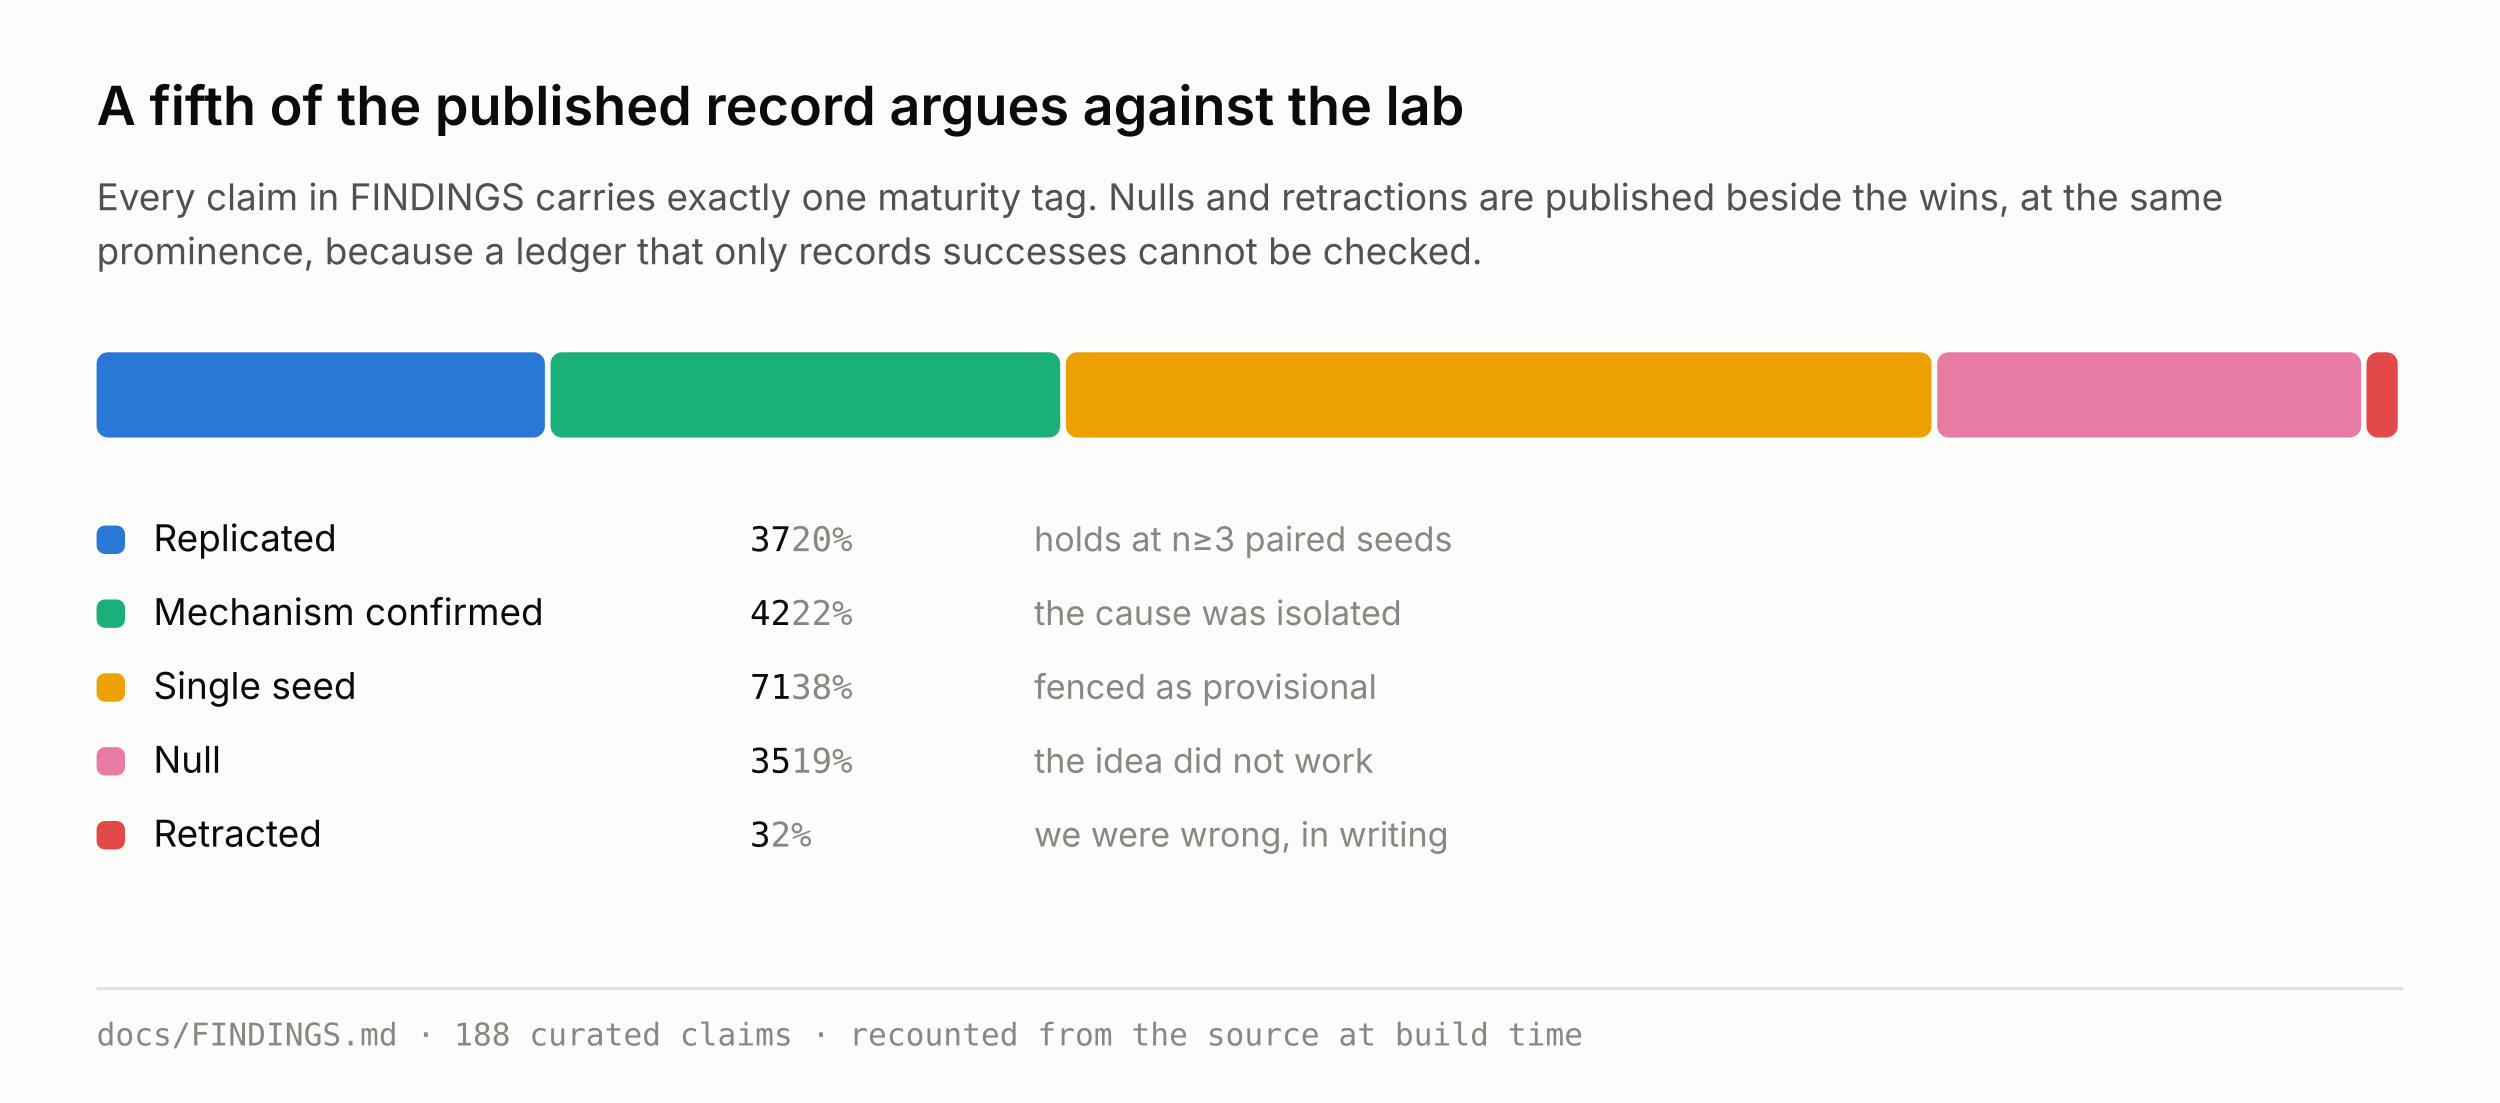
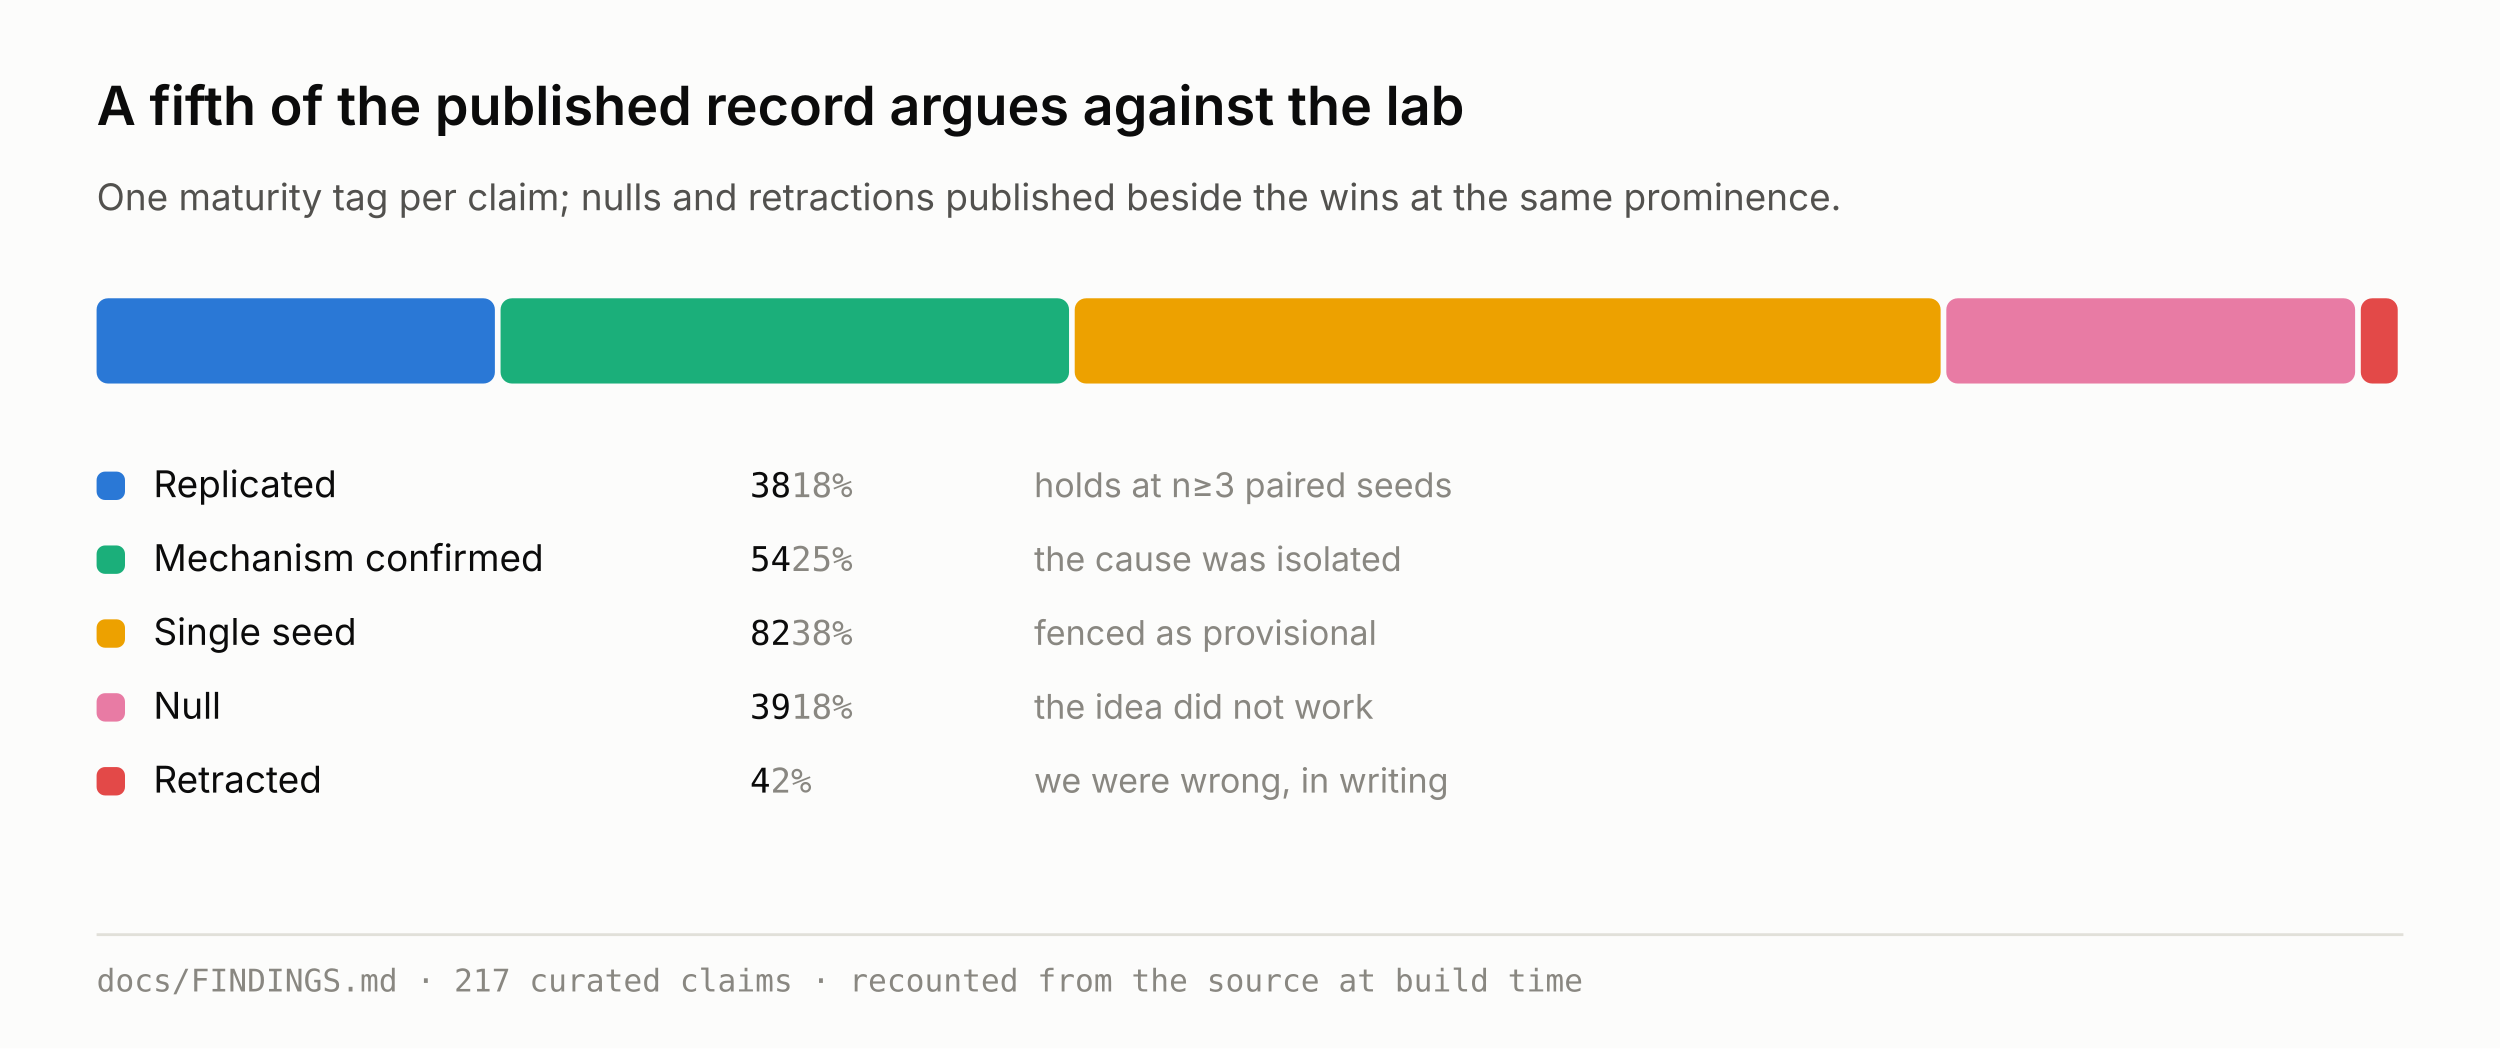
- <svg xmlns="http://www.w3.org/2000/svg" width="880" height="388" viewBox="0 0 880 388" role="img">
-   <rect width="880" height="388" fill="#fcfcfb" />
+ <svg xmlns="http://www.w3.org/2000/svg" width="880" height="369" viewBox="0 0 880 369" role="img">
+   <rect width="880" height="369" fill="#fcfcfb" />
  <text x="34" y="44" font-family="Inter, -apple-system, BlinkMacSystemFont, 'Segoe UI', sans-serif" font-size="19" font-weight="600" fill="#0b0b0b">A fifth of the published record argues against the lab</text>
-   <text x="34" y="74" font-family="Inter, -apple-system, BlinkMacSystemFont, 'Segoe UI', sans-serif" font-size="13" fill="#52514e">Every claim in FINDINGS carries exactly one maturity tag. Nulls and retractions are published beside the wins, at the same</text>
-   <text x="34" y="93" font-family="Inter, -apple-system, BlinkMacSystemFont, 'Segoe UI', sans-serif" font-size="13" fill="#52514e">prominence, because a ledger that only records successes cannot be checked.</text>
-   <rect x="34.0" y="124" width="157.8" height="30" rx="4" fill="#2a78d6" />
-   <rect x="193.8" y="124" width="179.4" height="30" rx="4" fill="#1baf7a" />
-   <rect x="375.2" y="124" width="304.7" height="30" rx="4" fill="#eda100" />
-   <rect x="681.9" y="124" width="149.2" height="30" rx="4" fill="#e87ba4" />
-   <rect x="833.0" y="124" width="11.0" height="30" rx="4" fill="#e34948" />
-   <rect x="34" y="185" width="10" height="10" rx="3" fill="#2a78d6" />
-   <text x="54" y="194" font-family="Inter, -apple-system, BlinkMacSystemFont, 'Segoe UI', sans-serif" font-size="13" fill="#0b0b0b">Replicated</text>
-   <text x="264" y="194" font-family="'JetBrains Mono', ui-monospace, SFMono-Regular, Menlo, monospace" font-size="12" fill="#0b0b0b">37<tspan fill="#898781">  20%</tspan>
+   <text x="34" y="74" font-family="Inter, -apple-system, BlinkMacSystemFont, 'Segoe UI', sans-serif" font-size="13" fill="#52514e">One maturity tag per claim; nulls and retractions published beside the wins at the same prominence.</text>
+   <rect x="34.0" y="105" width="140.2" height="30" rx="4" fill="#2a78d6" />
+   <rect x="176.2" y="105" width="200.1" height="30" rx="4" fill="#1baf7a" />
+   <rect x="378.3" y="105" width="304.8" height="30" rx="4" fill="#eda100" />
+   <rect x="685.1" y="105" width="143.9" height="30" rx="4" fill="#e87ba4" />
+   <rect x="831.0" y="105" width="13.0" height="30" rx="4" fill="#e34948" />
+   <rect x="34" y="166" width="10" height="10" rx="3" fill="#2a78d6" />
+   <text x="54" y="175" font-family="Inter, -apple-system, BlinkMacSystemFont, 'Segoe UI', sans-serif" font-size="13" fill="#0b0b0b">Replicated</text>
+   <text x="264" y="175" font-family="'JetBrains Mono', ui-monospace, SFMono-Regular, Menlo, monospace" font-size="12" fill="#0b0b0b">38<tspan fill="#898781">  18%</tspan>
  </text>
-   <text x="364" y="194" font-family="Inter, -apple-system, BlinkMacSystemFont, 'Segoe UI', sans-serif" font-size="12" fill="#898781">holds at n≥3 paired seeds</text>
-   <rect x="34" y="211" width="10" height="10" rx="3" fill="#1baf7a" />
-   <text x="54" y="220" font-family="Inter, -apple-system, BlinkMacSystemFont, 'Segoe UI', sans-serif" font-size="13" fill="#0b0b0b">Mechanism confirmed</text>
-   <text x="264" y="220" font-family="'JetBrains Mono', ui-monospace, SFMono-Regular, Menlo, monospace" font-size="12" fill="#0b0b0b">42<tspan fill="#898781">  22%</tspan>
+   <text x="364" y="175" font-family="Inter, -apple-system, BlinkMacSystemFont, 'Segoe UI', sans-serif" font-size="12" fill="#898781">holds at n≥3 paired seeds</text>
+   <rect x="34" y="192" width="10" height="10" rx="3" fill="#1baf7a" />
+   <text x="54" y="201" font-family="Inter, -apple-system, BlinkMacSystemFont, 'Segoe UI', sans-serif" font-size="13" fill="#0b0b0b">Mechanism confirmed</text>
+   <text x="264" y="201" font-family="'JetBrains Mono', ui-monospace, SFMono-Regular, Menlo, monospace" font-size="12" fill="#0b0b0b">54<tspan fill="#898781">  25%</tspan>
  </text>
-   <text x="364" y="220" font-family="Inter, -apple-system, BlinkMacSystemFont, 'Segoe UI', sans-serif" font-size="12" fill="#898781">the cause was isolated</text>
-   <rect x="34" y="237" width="10" height="10" rx="3" fill="#eda100" />
-   <text x="54" y="246" font-family="Inter, -apple-system, BlinkMacSystemFont, 'Segoe UI', sans-serif" font-size="13" fill="#0b0b0b">Single seed</text>
-   <text x="264" y="246" font-family="'JetBrains Mono', ui-monospace, SFMono-Regular, Menlo, monospace" font-size="12" fill="#0b0b0b">71<tspan fill="#898781">  38%</tspan>
+   <text x="364" y="201" font-family="Inter, -apple-system, BlinkMacSystemFont, 'Segoe UI', sans-serif" font-size="12" fill="#898781">the cause was isolated</text>
+   <rect x="34" y="218" width="10" height="10" rx="3" fill="#eda100" />
+   <text x="54" y="227" font-family="Inter, -apple-system, BlinkMacSystemFont, 'Segoe UI', sans-serif" font-size="13" fill="#0b0b0b">Single seed</text>
+   <text x="264" y="227" font-family="'JetBrains Mono', ui-monospace, SFMono-Regular, Menlo, monospace" font-size="12" fill="#0b0b0b">82<tspan fill="#898781">  38%</tspan>
  </text>
-   <text x="364" y="246" font-family="Inter, -apple-system, BlinkMacSystemFont, 'Segoe UI', sans-serif" font-size="12" fill="#898781">fenced as provisional</text>
-   <rect x="34" y="263" width="10" height="10" rx="3" fill="#e87ba4" />
-   <text x="54" y="272" font-family="Inter, -apple-system, BlinkMacSystemFont, 'Segoe UI', sans-serif" font-size="13" fill="#0b0b0b">Null</text>
-   <text x="264" y="272" font-family="'JetBrains Mono', ui-monospace, SFMono-Regular, Menlo, monospace" font-size="12" fill="#0b0b0b">35<tspan fill="#898781">  19%</tspan>
+   <text x="364" y="227" font-family="Inter, -apple-system, BlinkMacSystemFont, 'Segoe UI', sans-serif" font-size="12" fill="#898781">fenced as provisional</text>
+   <rect x="34" y="244" width="10" height="10" rx="3" fill="#e87ba4" />
+   <text x="54" y="253" font-family="Inter, -apple-system, BlinkMacSystemFont, 'Segoe UI', sans-serif" font-size="13" fill="#0b0b0b">Null</text>
+   <text x="264" y="253" font-family="'JetBrains Mono', ui-monospace, SFMono-Regular, Menlo, monospace" font-size="12" fill="#0b0b0b">39<tspan fill="#898781">  18%</tspan>
  </text>
-   <text x="364" y="272" font-family="Inter, -apple-system, BlinkMacSystemFont, 'Segoe UI', sans-serif" font-size="12" fill="#898781">the idea did not work</text>
-   <rect x="34" y="289" width="10" height="10" rx="3" fill="#e34948" />
-   <text x="54" y="298" font-family="Inter, -apple-system, BlinkMacSystemFont, 'Segoe UI', sans-serif" font-size="13" fill="#0b0b0b">Retracted</text>
-   <text x="264" y="298" font-family="'JetBrains Mono', ui-monospace, SFMono-Regular, Menlo, monospace" font-size="12" fill="#0b0b0b">3<tspan fill="#898781">  2%</tspan>
+   <text x="364" y="253" font-family="Inter, -apple-system, BlinkMacSystemFont, 'Segoe UI', sans-serif" font-size="12" fill="#898781">the idea did not work</text>
+   <rect x="34" y="270" width="10" height="10" rx="3" fill="#e34948" />
+   <text x="54" y="279" font-family="Inter, -apple-system, BlinkMacSystemFont, 'Segoe UI', sans-serif" font-size="13" fill="#0b0b0b">Retracted</text>
+   <text x="264" y="279" font-family="'JetBrains Mono', ui-monospace, SFMono-Regular, Menlo, monospace" font-size="12" fill="#0b0b0b">4<tspan fill="#898781">  2%</tspan>
  </text>
-   <text x="364" y="298" font-family="Inter, -apple-system, BlinkMacSystemFont, 'Segoe UI', sans-serif" font-size="12" fill="#898781">we were wrong, in writing</text>
-   <line x1="34" y1="348" x2="846" y2="348" stroke="#e1e0d9" stroke-width="1" />
-   <text x="34" y="368" font-family="'JetBrains Mono', ui-monospace, SFMono-Regular, Menlo, monospace" font-size="11" fill="#898781">docs/FINDINGS.md · 188 curated claims · recounted from the source at build time</text>
+   <text x="364" y="279" font-family="Inter, -apple-system, BlinkMacSystemFont, 'Segoe UI', sans-serif" font-size="12" fill="#898781">we were wrong, in writing</text>
+   <line x1="34" y1="329" x2="846" y2="329" stroke="#e1e0d9" stroke-width="1" />
+   <text x="34" y="349" font-family="'JetBrains Mono', ui-monospace, SFMono-Regular, Menlo, monospace" font-size="11" fill="#898781">docs/FINDINGS.md · 217 curated claims · recounted from the source at build time</text>
</svg>
